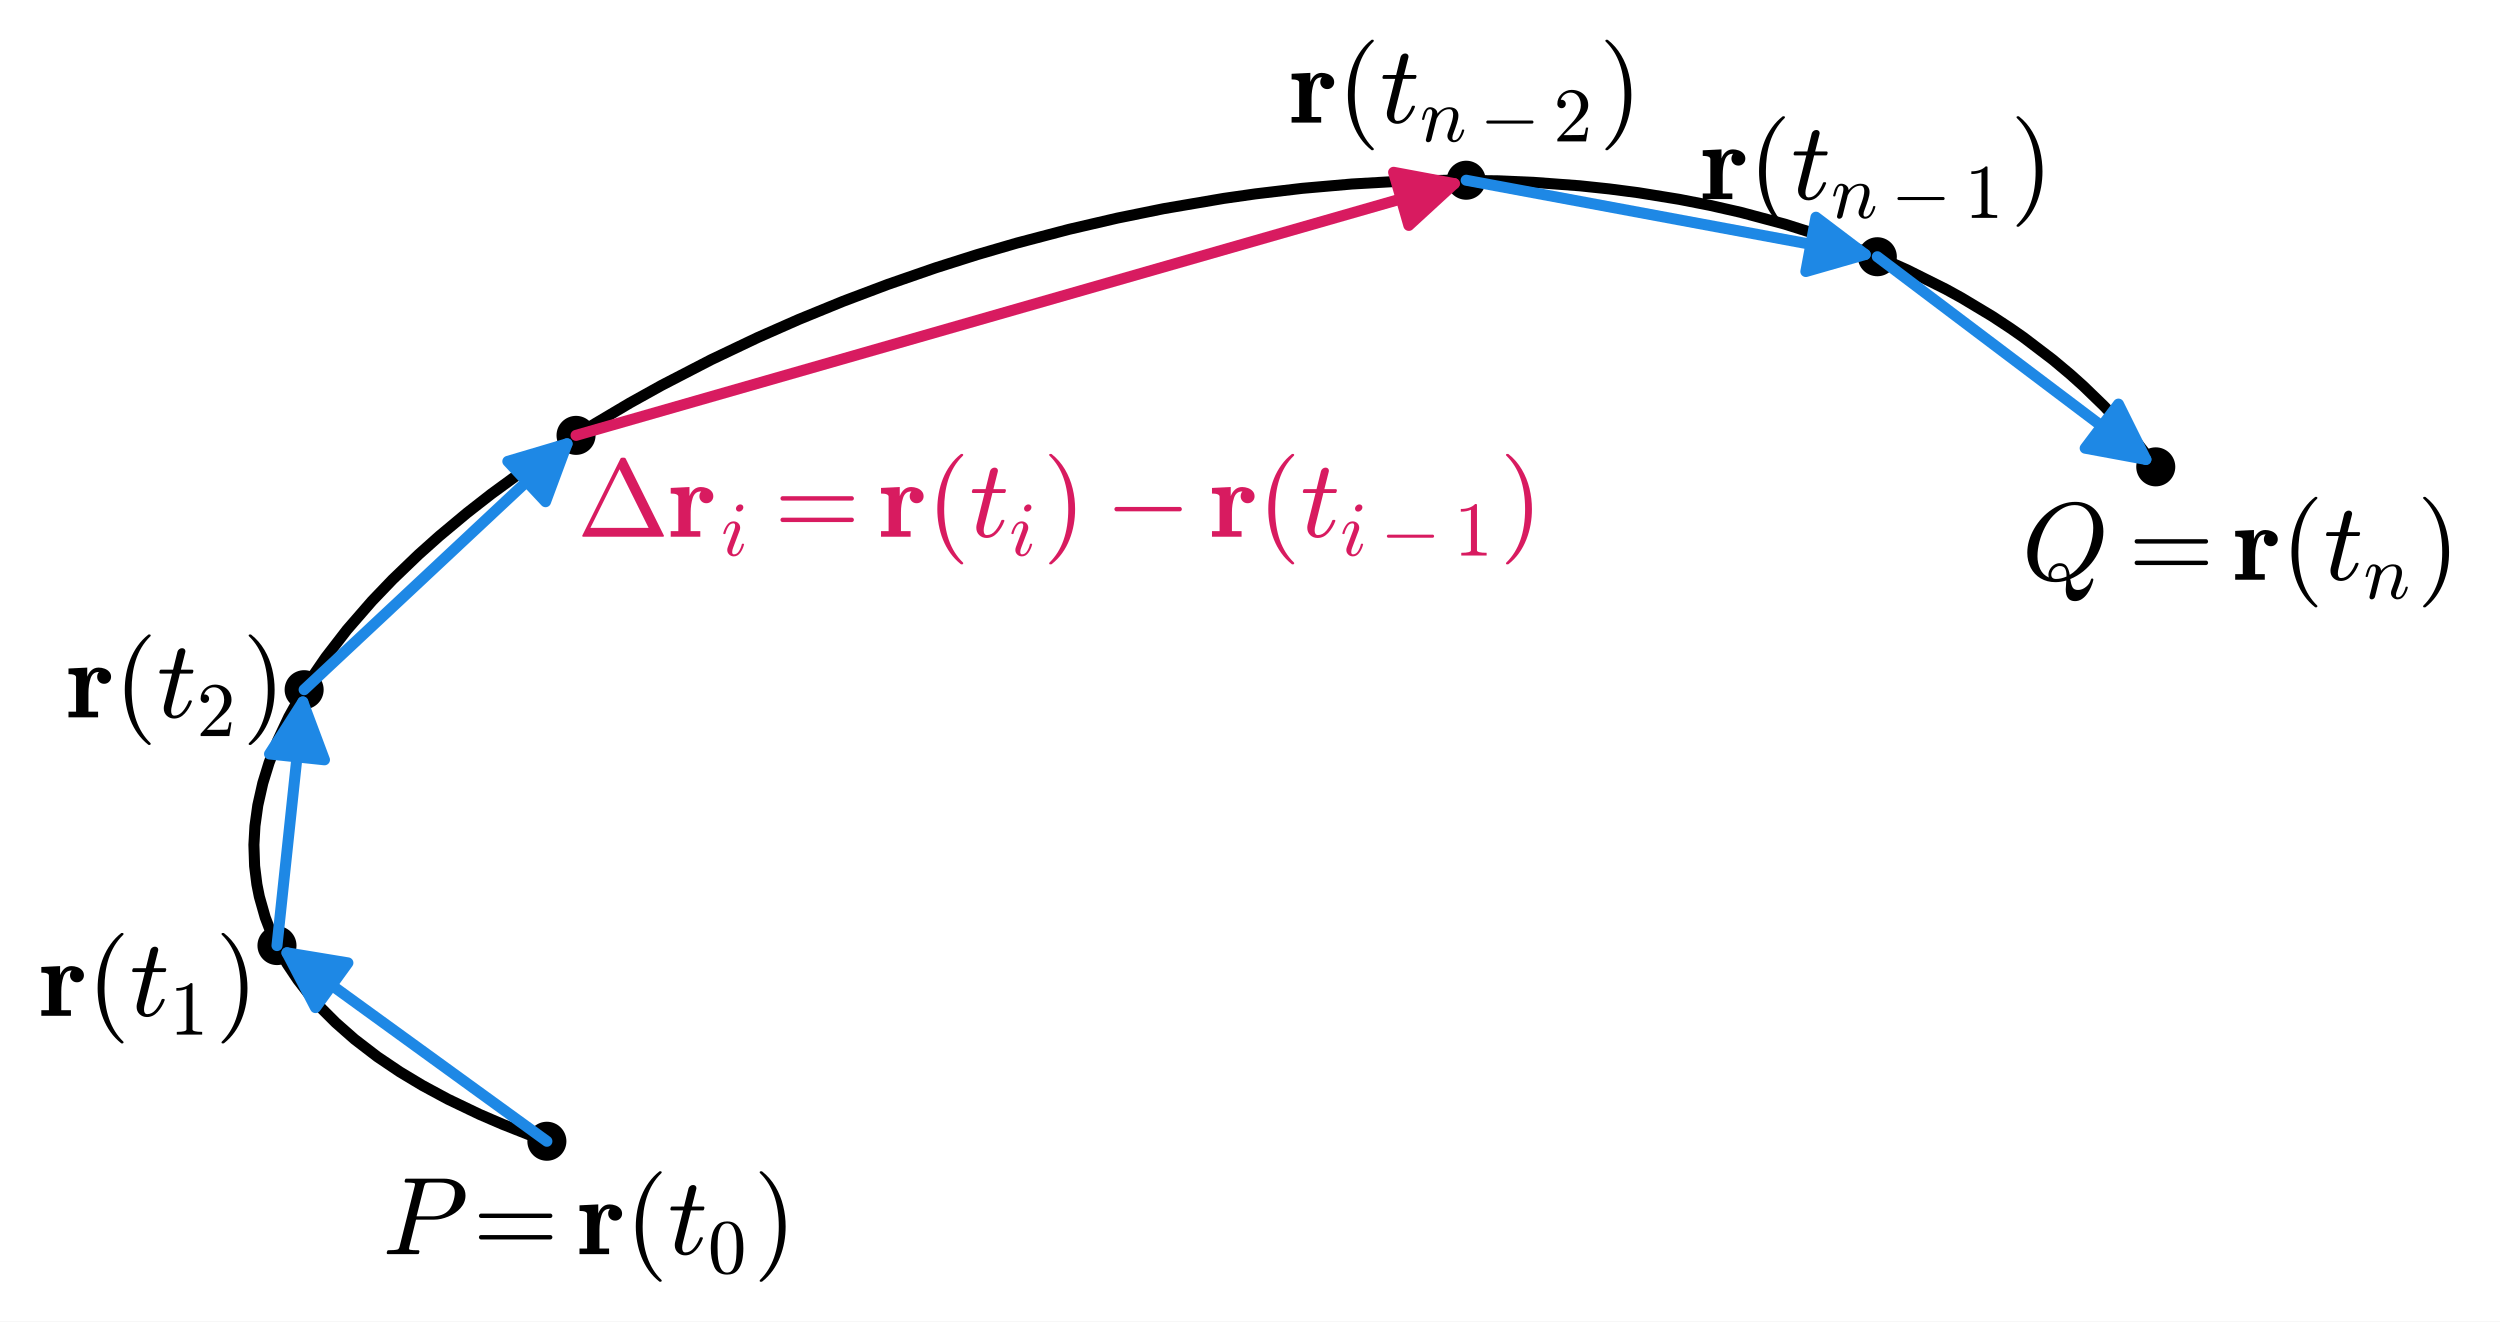
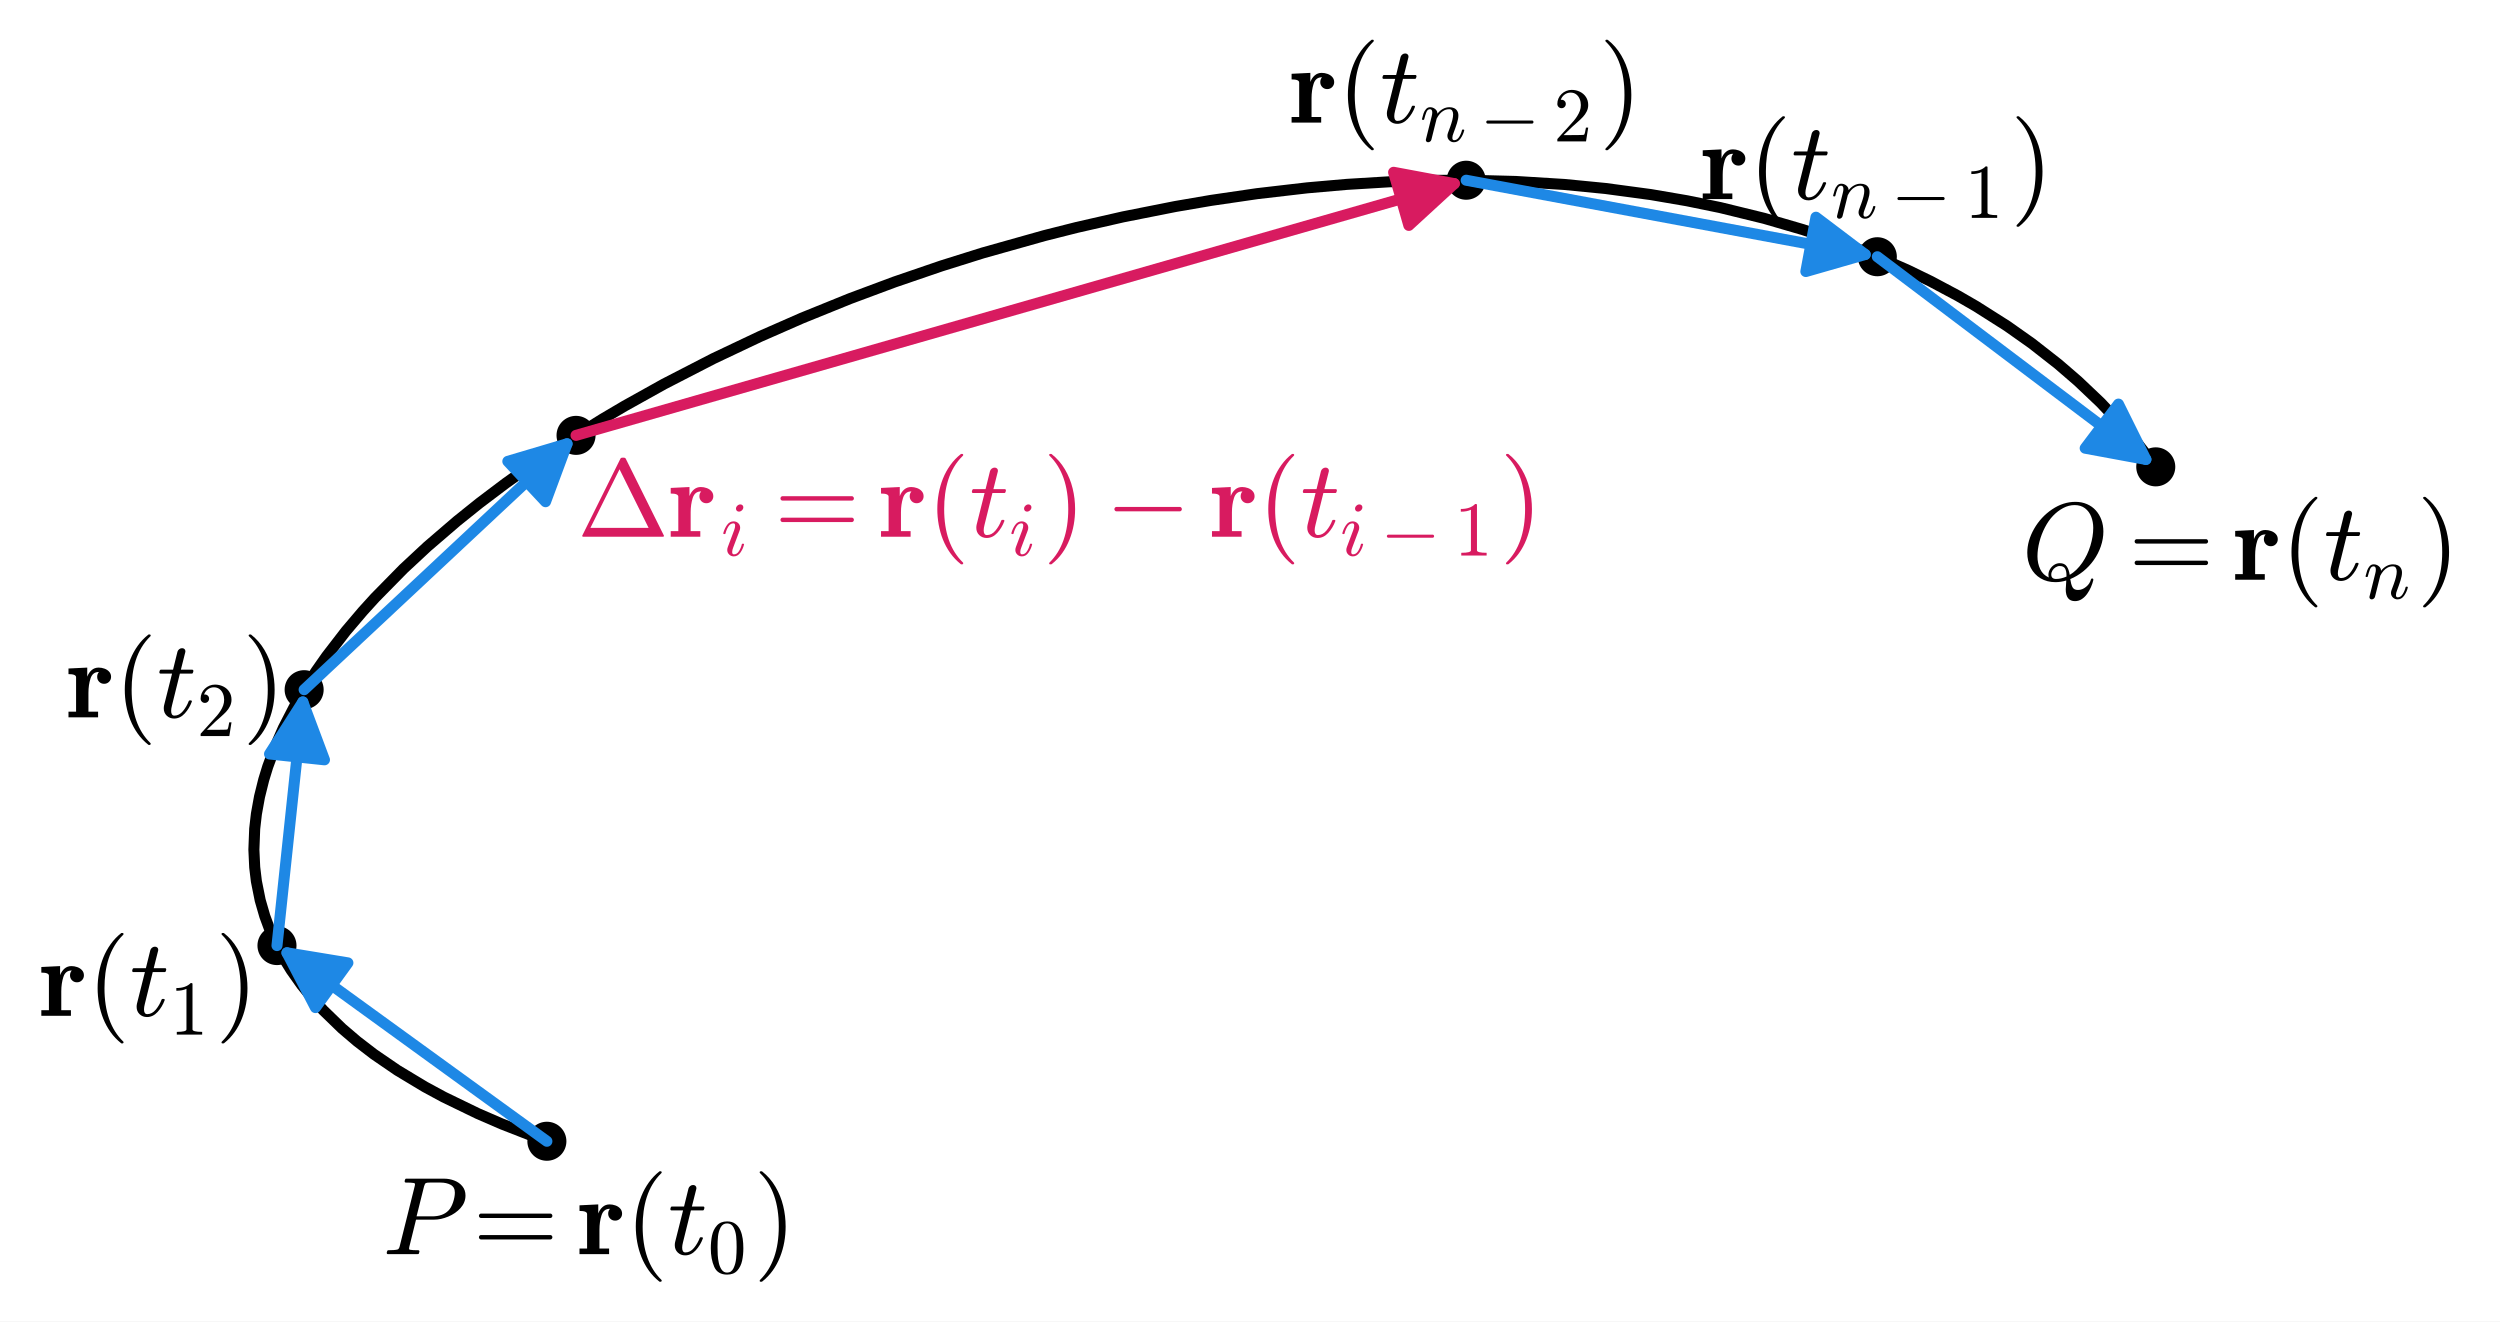
<svg xmlns="http://www.w3.org/2000/svg" xmlns:xlink="http://www.w3.org/1999/xlink" width="452.721pt" height="239.307pt" viewBox="0 0 452.721 239.307" version="1.1">
  <defs>
    <style type="text/css">*{stroke-linejoin: round; stroke-linecap: butt}</style>
  </defs>
  <g id="figure_1">
    <g id="patch_1">
      <path d="M 0 239.307  L 452.721 239.307  L 452.721 0  L 0 0  z " style="fill: #ffffff" />
    </g>
    <g id="axes_1">
      <g id="patch_2">
        <path d="M 19.424 226.205  L 413.397 226.205  L 413.397 13.102  L 19.424 13.102  z " style="fill: #ffffff" />
      </g>
      <g id="PathCollection_1">
-         <path d="M 99.035 210.204  C 99.972 210.204 100.872 209.832 101.535 209.169  C 102.198 208.506 102.57 207.606 102.57 206.669  C 102.57 205.731 102.198 204.832 101.535 204.169  C 100.872 203.506 99.972 203.133 99.035 203.133  C 98.097 203.133 97.198 203.506 96.535 204.169  C 95.872 204.832 95.499 205.731 95.499 206.669  C 95.499 207.606 95.872 208.506 96.535 209.169  C 97.198 209.832 98.097 210.204 99.035 210.204  z " clip-path="url(#p84cd3eee94)" />
+         <path d="M 99.035 210.204  C 99.972 210.204 100.872 209.832 101.535 209.169  C 102.198 208.506 102.57 207.606 102.57 206.669  C 102.57 205.731 102.198 204.832 101.535 204.169  C 100.872 203.506 99.972 203.133 99.035 203.133  C 98.097 203.133 97.198 203.506 96.535 204.169  C 95.872 204.832 95.499 205.731 95.499 206.669  C 95.499 207.606 95.872 208.506 96.535 209.169  C 97.198 209.832 98.097 210.204 99.035 210.204  z " clip-path="url(#pb4685d6246)" />
      </g>
      <g id="PathCollection_2">
-         <path d="M 50.158 174.767  C 51.095 174.767 51.995 174.395 52.658 173.732  C 53.321 173.069 53.693 172.169 53.693 171.232  C 53.693 170.294 53.321 169.395 52.658 168.732  C 51.995 168.069 51.095 167.696 50.158 167.696  C 49.22 167.696 48.321 168.069 47.658 168.732  C 46.995 169.395 46.622 170.294 46.622 171.232  C 46.622 172.169 46.995 173.069 47.658 173.732  C 48.321 174.395 49.22 174.767 50.158 174.767  z " clip-path="url(#p84cd3eee94)" />
+         <path d="M 50.158 174.767  C 51.095 174.767 51.995 174.395 52.658 173.732  C 53.321 173.069 53.693 172.169 53.693 171.232  C 53.693 170.294 53.321 169.395 52.658 168.732  C 51.995 168.069 51.095 167.696 50.158 167.696  C 49.22 167.696 48.321 168.069 47.658 168.732  C 46.995 169.395 46.622 170.294 46.622 171.232  C 46.622 172.169 46.995 173.069 47.658 173.732  C 48.321 174.395 49.22 174.767 50.158 174.767  z " clip-path="url(#pb4685d6246)" />
      </g>
      <g id="PathCollection_3">
-         <path d="M 55.075 128.431  C 56.013 128.431 56.912 128.059 57.575 127.396  C 58.238 126.733 58.611 125.833 58.611 124.896  C 58.611 123.958 58.238 123.059 57.575 122.396  C 56.912 121.733 56.013 121.36 55.075 121.36  C 54.138 121.36 53.238 121.733 52.575 122.396  C 51.912 123.059 51.54 123.958 51.54 124.896  C 51.54 125.833 51.912 126.733 52.575 127.396  C 53.238 128.059 54.138 128.431 55.075 128.431  z " clip-path="url(#p84cd3eee94)" />
+         <path d="M 55.075 128.431  C 56.013 128.431 56.912 128.059 57.575 127.396  C 58.238 126.733 58.611 125.833 58.611 124.896  C 58.611 123.958 58.238 123.059 57.575 122.396  C 56.912 121.733 56.013 121.36 55.075 121.36  C 54.138 121.36 53.238 121.733 52.575 122.396  C 51.912 123.059 51.54 123.958 51.54 124.896  C 51.54 125.833 51.912 126.733 52.575 127.396  C 53.238 128.059 54.138 128.431 55.075 128.431  z " clip-path="url(#pb4685d6246)" />
      </g>
      <g id="PathCollection_4">
-         <path d="M 104.315 82.376  C 105.253 82.376 106.152 82.004 106.815 81.341  C 107.478 80.678 107.851 79.778 107.851 78.841  C 107.851 77.903 107.478 77.004 106.815 76.341  C 106.152 75.678 105.253 75.305 104.315 75.305  C 103.378 75.305 102.478 75.678 101.815 76.341  C 101.152 77.004 100.78 77.903 100.78 78.841  C 100.78 79.778 101.152 80.678 101.815 81.341  C 102.478 82.004 103.378 82.376 104.315 82.376  z " clip-path="url(#p84cd3eee94)" />
+         <path d="M 104.315 82.376  C 105.253 82.376 106.152 82.004 106.815 81.341  C 107.478 80.678 107.851 79.778 107.851 78.841  C 107.851 77.903 107.478 77.004 106.815 76.341  C 106.152 75.678 105.253 75.305 104.315 75.305  C 103.378 75.305 102.478 75.678 101.815 76.341  C 101.152 77.004 100.78 77.903 100.78 78.841  C 100.78 79.778 101.152 80.678 101.815 81.341  C 102.478 82.004 103.378 82.376 104.315 82.376  z " clip-path="url(#pb4685d6246)" />
      </g>
      <g id="PathCollection_5">
-         <path d="M 265.507 36.174  C 266.445 36.174 267.344 35.802 268.007 35.139  C 268.67 34.476 269.043 33.576 269.043 32.639  C 269.043 31.701 268.67 30.802 268.007 30.139  C 267.344 29.476 266.445 29.103 265.507 29.103  C 264.57 29.103 263.67 29.476 263.007 30.139  C 262.344 30.802 261.972 31.701 261.972 32.639  C 261.972 33.576 262.344 34.476 263.007 35.139  C 263.67 35.802 264.57 36.174 265.507 36.174  z " clip-path="url(#p84cd3eee94)" />
+         <path d="M 265.507 36.174  C 266.445 36.174 267.344 35.802 268.007 35.139  C 268.67 34.476 269.043 33.576 269.043 32.639  C 269.043 31.701 268.67 30.802 268.007 30.139  C 267.344 29.476 266.445 29.103 265.507 29.103  C 264.57 29.103 263.67 29.476 263.007 30.139  C 262.344 30.802 261.972 31.701 261.972 32.639  C 261.972 33.576 262.344 34.476 263.007 35.139  C 263.67 35.802 264.57 36.174 265.507 36.174  z " clip-path="url(#pb4685d6246)" />
      </g>
      <g id="PathCollection_6">
-         <path d="M 339.963 50.028  C 340.9 50.028 341.8 49.655 342.463 48.992  C 343.126 48.329 343.498 47.43 343.498 46.492  C 343.498 45.555 343.126 44.655 342.463 43.992  C 341.8 43.329 340.9 42.957 339.963 42.957  C 339.025 42.957 338.126 43.329 337.463 43.992  C 336.8 44.655 336.427 45.555 336.427 46.492  C 336.427 47.43 336.8 48.329 337.463 48.992  C 338.126 49.655 339.025 50.028 339.963 50.028  z " clip-path="url(#p84cd3eee94)" />
+         <path d="M 339.963 50.028  C 340.9 50.028 341.8 49.655 342.463 48.992  C 343.126 48.329 343.498 47.43 343.498 46.492  C 343.498 45.555 343.126 44.655 342.463 43.992  C 341.8 43.329 340.9 42.957 339.963 42.957  C 339.025 42.957 338.126 43.329 337.463 43.992  C 336.8 44.655 336.427 45.555 336.427 46.492  C 336.427 47.43 336.8 48.329 337.463 48.992  C 338.126 49.655 339.025 50.028 339.963 50.028  z " clip-path="url(#pb4685d6246)" />
      </g>
      <g id="PathCollection_7">
-         <path d="M 390.382 88.078  C 391.32 88.078 392.219 87.705 392.882 87.042  C 393.545 86.379 393.918 85.48 393.918 84.542  C 393.918 83.605 393.545 82.705 392.882 82.042  C 392.219 81.379 391.32 81.007 390.382 81.007  C 389.445 81.007 388.545 81.379 387.882 82.042  C 387.219 82.705 386.847 83.605 386.847 84.542  C 386.847 85.48 387.219 86.379 387.882 87.042  C 388.545 87.705 389.445 88.078 390.382 88.078  z " clip-path="url(#p84cd3eee94)" />
+         <path d="M 390.382 88.078  C 391.32 88.078 392.219 87.705 392.882 87.042  C 393.545 86.379 393.918 85.48 393.918 84.542  C 393.918 83.605 393.545 82.705 392.882 82.042  C 392.219 81.379 391.32 81.007 390.382 81.007  C 389.445 81.007 388.545 81.379 387.882 82.042  C 387.219 82.705 386.847 83.605 386.847 84.542  C 386.847 85.48 387.219 86.379 387.882 87.042  C 388.545 87.705 389.445 88.078 390.382 88.078  z " clip-path="url(#pb4685d6246)" />
      </g>
      <g id="matplotlib.axis_1" />
      <g id="matplotlib.axis_2" />
      <g id="line2d_1">
-         <path d="M 390.382 84.542  L 387.096 80.306  L 383.759 76.442  L 380.966 73.489  L 377.257 69.897  L 374.903 67.787  L 371.727 65.125  L 366.413 61.082  L 364.084 59.455  L 360.77 57.273  L 355.188 53.922  L 352.352 52.361  L 345.297 48.841  L 340.857 46.869  L 334.764 44.435  L 330.207 42.804  L 323.191 40.583  L 315.238 38.455  L 309.607 37.177  L 304.075 36.095  L 296.699 34.9  L 291.394 34.208  L 286.027 33.642  L 277.652 33.018  L 271.37 32.746  L 262.266 32.638  L 252.508 32.879  L 244.818 33.321  L 235.824 34.107  L 227.321 35.113  L 221.608 35.929  L 210.734 37.788  L 202.35 39.494  L 193.6 41.527  L 184.143 44.016  L 176.939 46.118  L 169.455 48.494  L 160.832 51.482  L 152.705 54.55  L 144.67 57.837  L 137.246 61.11  L 128.797 65.13  L 119.799 69.786  L 114.075 72.968  L 107 77.165  L 100.866 81.065  L 94.933 85.101  L 88.96 89.462  L 84.569 92.888  L 79.542 97.081  L 75.773 100.446  L 71.097 104.939  L 67.363 108.837  L 62.847 114.031  L 58.989 119.031  L 56.381 122.825  L 54.66 125.583  L 52.294 129.84  L 50.263 134.153  L 48.734 138.098  L 47.589 141.816  L 46.685 145.835  L 46.168 149.576  L 45.979 152.978  L 46.106 156.827  L 46.518 160.144  L 46.96 162.365  L 48.031 166.144  L 49.169 169.105  L 50.243 171.401  L 52.01 174.558  L 53.933 177.435  L 55.813 179.873  L 58.303 182.7  L 60.803 185.198  L 64.211 188.199  L 68.308 191.343  L 72.388 194.094  L 76.505 196.57  L 81.083 199.039  L 86.839 201.797  L 91.034 203.606  L 95.715 205.454  L 99.035 206.669  L 99.035 206.669  " clip-path="url(#p84cd3eee94)" style="fill: none; stroke: #000000; stroke-width: 2; stroke-linecap: square" />
+         <path d="M 390.382 84.542  L 387.096 80.306  L 384.382 77.134  L 380.381 72.899  L 376.297 69.022  L 372.695 65.916  L 367.915 62.177  L 363.477 59.043  L 357.849 55.472  L 354.536 53.556  L 349.636 50.947  L 345.48 48.927  L 339.64 46.358  L 333.424 43.939  L 326.464 41.577  L 319.496 39.546  L 311.496 37.586  L 305.502 36.358  L 298.951 35.236  L 290.742 34.132  L 283.308 33.406  L 274.513 32.862  L 266.3 32.645  L 259.933 32.662  L 251.602 32.92  L 243.833 33.393  L 236.718 34.016  L 227.627 35.072  L 219.283 36.292  L 212.87 37.391  L 203.385 39.271  L 195.025 41.178  L 189.137 42.664  L 177.994 45.799  L 170.499 48.151  L 162.007 51.059  L 153.912 54.079  L 145.218 57.605  L 137.609 60.945  L 129.184 64.938  L 120.241 69.547  L 113.115 73.52  L 109.139 75.864  L 102.668 79.892  L 96.772 83.82  L 91.605 87.491  L 86.853 91.08  L 82.781 94.344  L 77.388 98.978  L 73.066 102.999  L 67.91 108.247  L 65.689 110.693  L 62.651 114.27  L 59.13 118.836  L 57.232 121.543  L 55.308 124.517  L 53.463 127.658  L 51.322 131.806  L 49.851 135.139  L 48.489 138.819  L 47.761 141.191  L 46.994 144.276  L 46.433 147.381  L 46.123 150.079  L 45.976 153.856  L 46.125 157.059  L 46.429 159.587  L 47.116 163.022  L 47.951 165.906  L 48.867 168.384  L 50.072 171.059  L 51.392 173.522  L 52.724 175.682  L 54.631 178.377  L 56.453 180.638  L 58.532 182.941  L 61.934 186.24  L 64.651 188.559  L 67.719 190.917  L 71.972 193.828  L 76.937 196.815  L 80.355 198.664  L 86.544 201.664  L 90.886 203.545  L 97.085 205.965  L 99.035 206.669  L 99.035 206.669  " clip-path="url(#pb4685d6246)" style="fill: none; stroke: #000000; stroke-width: 2; stroke-linecap: square" />
      </g>
      <g id="patch_3">
-         <path d="M 99.035 206.669  Q 74.596 188.95 51.968 172.544  " clip-path="url(#p84cd3eee94)" style="fill: none; stroke: #1e88e5; stroke-width: 2; stroke-linecap: round" />
-         <path d="M 57.129 182.462  L 51.968 172.544  L 62.999 174.366  L 57.129 182.462  z " clip-path="url(#p84cd3eee94)" style="fill: #1e88e5; stroke: #1e88e5; stroke-width: 2; stroke-linecap: round" />
+         <path d="M 99.035 206.669  Q 74.596 188.95 51.968 172.544  " clip-path="url(#pb4685d6246)" style="fill: none; stroke: #1e88e5; stroke-width: 2; stroke-linecap: round" />
+         <path d="M 57.129 182.462  L 51.968 172.544  L 62.999 174.366  L 57.129 182.462  z " clip-path="url(#pb4685d6246)" style="fill: #1e88e5; stroke: #1e88e5; stroke-width: 2; stroke-linecap: round" />
      </g>
      <g id="patch_4">
-         <path d="M 50.158 171.232  Q 52.617 148.064 54.839 127.119  " clip-path="url(#p84cd3eee94)" style="fill: none; stroke: #1e88e5; stroke-width: 2; stroke-linecap: round" />
-         <path d="M 48.812 136.536  L 54.839 127.119  L 58.756 137.591  L 48.812 136.536  z " clip-path="url(#p84cd3eee94)" style="fill: #1e88e5; stroke: #1e88e5; stroke-width: 2; stroke-linecap: round" />
+         <path d="M 50.158 171.232  Q 52.617 148.064 54.839 127.119  " clip-path="url(#pb4685d6246)" style="fill: none; stroke: #1e88e5; stroke-width: 2; stroke-linecap: round" />
+         <path d="M 48.812 136.536  L 54.839 127.119  L 58.756 137.591  L 48.812 136.536  z " clip-path="url(#pb4685d6246)" style="fill: #1e88e5; stroke: #1e88e5; stroke-width: 2; stroke-linecap: round" />
      </g>
      <g id="patch_5">
-         <path d="M 55.075 124.896  Q 79.695 101.868 102.682 80.368  " clip-path="url(#p84cd3eee94)" style="fill: none; stroke: #1e88e5; stroke-width: 2; stroke-linecap: round" />
-         <path d="M 91.963 83.547  L 102.682 80.368  L 98.794 90.851  L 91.963 83.547  z " clip-path="url(#p84cd3eee94)" style="fill: #1e88e5; stroke: #1e88e5; stroke-width: 2; stroke-linecap: round" />
+         <path d="M 55.075 124.896  Q 79.695 101.868 102.682 80.368  " clip-path="url(#pb4685d6246)" style="fill: none; stroke: #1e88e5; stroke-width: 2; stroke-linecap: round" />
+         <path d="M 91.963 83.547  L 102.682 80.368  L 98.794 90.851  L 91.963 83.547  z " clip-path="url(#pb4685d6246)" style="fill: #1e88e5; stroke: #1e88e5; stroke-width: 2; stroke-linecap: round" />
      </g>
      <g id="patch_6">
-         <path d="M 104.315 78.841  Q 184.911 55.74 263.358 33.255  " clip-path="url(#p84cd3eee94)" style="fill: none; stroke: #d81b60; stroke-width: 2; stroke-linecap: round" />
-         <path d="M 252.367 31.203  L 263.358 33.255  L 255.123 40.816  L 252.367 31.203  z " clip-path="url(#p84cd3eee94)" style="fill: #d81b60; stroke: #d81b60; stroke-width: 2; stroke-linecap: round" />
+         <path d="M 104.315 78.841  Q 184.911 55.74 263.358 33.255  " clip-path="url(#pb4685d6246)" style="fill: none; stroke: #d81b60; stroke-width: 2; stroke-linecap: round" />
+         <path d="M 252.367 31.203  L 263.358 33.255  L 255.123 40.816  L 252.367 31.203  z " clip-path="url(#pb4685d6246)" style="fill: #d81b60; stroke: #d81b60; stroke-width: 2; stroke-linecap: round" />
      </g>
      <g id="patch_7">
-         <path d="M 265.507 32.639  Q 302.735 39.565 337.764 46.083  " clip-path="url(#p84cd3eee94)" style="fill: none; stroke: #1e88e5; stroke-width: 2; stroke-linecap: round" />
-         <path d="M 328.848 39.338  L 337.764 46.083  L 327.019 49.17  L 328.848 39.338  z " clip-path="url(#p84cd3eee94)" style="fill: #1e88e5; stroke: #1e88e5; stroke-width: 2; stroke-linecap: round" />
+         <path d="M 265.507 32.639  Q 302.735 39.565 337.764 46.083  " clip-path="url(#pb4685d6246)" style="fill: none; stroke: #1e88e5; stroke-width: 2; stroke-linecap: round" />
+         <path d="M 328.848 39.338  L 337.764 46.083  L 327.019 49.17  L 328.848 39.338  z " clip-path="url(#pb4685d6246)" style="fill: #1e88e5; stroke: #1e88e5; stroke-width: 2; stroke-linecap: round" />
      </g>
      <g id="patch_8">
-         <path d="M 339.963 46.492  Q 365.173 65.517 388.598 83.195  " clip-path="url(#p84cd3eee94)" style="fill: none; stroke: #1e88e5; stroke-width: 2; stroke-linecap: round" />
-         <path d="M 383.627 73.18  L 388.598 83.195  L 377.604 81.163  L 383.627 73.18  z " clip-path="url(#p84cd3eee94)" style="fill: #1e88e5; stroke: #1e88e5; stroke-width: 2; stroke-linecap: round" />
+         <path d="M 339.963 46.492  Q 365.173 65.517 388.598 83.195  " clip-path="url(#pb4685d6246)" style="fill: none; stroke: #1e88e5; stroke-width: 2; stroke-linecap: round" />
+         <path d="M 383.627 73.18  L 388.598 83.195  L 377.604 81.163  L 383.627 73.18  z " clip-path="url(#pb4685d6246)" style="fill: #1e88e5; stroke: #1e88e5; stroke-width: 2; stroke-linecap: round" />
      </g>
      <g id="text_1">
        <g transform="translate(69.25378 227.1071) scale(0.2 -0.2)">
          <defs>
            <path id="Cmmi10-50" d="M 313 0  Q 250 0 250 84  Q 253 100 262 139  Q 272 178 289 201  Q 306 225 331 225  Q 722 225 878 269  Q 959 297 997 441  L 1875 3956  Q 1888 4019 1888 4044  Q 1888 4113 1813 4122  Q 1691 4147 1350 4147  Q 1288 4147 1288 4231  Q 1291 4247 1300 4286  Q 1309 4325 1326 4348  Q 1344 4372 1369 4372  L 3578 4372  Q 3881 4372 4165 4264  Q 4450 4156 4631 3934  Q 4813 3713 4813 3397  Q 4813 2991 4527 2672  Q 4241 2353 3814 2175  Q 3388 1997 2988 1997  L 1947 1997  L 1556 416  Q 1544 353 1544 325  Q 1544 300 1551 283  Q 1559 266 1573 261  Q 1588 256 1619 250  Q 1741 225 2081 225  Q 2144 225 2144 141  Q 2122 50 2109 25  Q 2097 0 2034 0  L 313 0  z M 1978 2188  L 2875 2188  Q 3497 2188 3822 2522  Q 3988 2688 4092 3000  Q 4197 3313 4197 3566  Q 4197 3881 3956 4014  Q 3716 4147 3359 4147  L 2747 4147  Q 2572 4147 2515 4117  Q 2459 4088 2413 3928  L 1978 2188  z " transform="scale(0.015625)" />
            <path id="Cmr10-3d" d="M 481 850  Q 428 850 393 890  Q 359 931 359 978  Q 359 1031 393 1068  Q 428 1106 481 1106  L 4500 1106  Q 4547 1106 4581 1068  Q 4616 1031 4616 978  Q 4616 931 4581 890  Q 4547 850 4500 850  L 481 850  z M 481 2094  Q 428 2094 393 2131  Q 359 2169 359 2222  Q 359 2269 393 2309  Q 428 2350 481 2350  L 4500 2350  Q 4547 2350 4581 2309  Q 4616 2269 4616 2222  Q 4616 2169 4581 2131  Q 4547 2094 4500 2094  L 481 2094  z " transform="scale(0.015625)" />
            <path id="Cmb10-72" d="M 91 0  L 91 325  L 531 325  L 531 2322  Q 531 2503 91 2503  L 91 2828  L 1178 2881  L 1178 2356  Q 1269 2594 1436 2737  Q 1603 2881 1838 2881  Q 2006 2881 2173 2822  Q 2341 2763 2450 2641  Q 2559 2519 2559 2344  Q 2559 2178 2443 2059  Q 2328 1941 2156 1941  Q 1984 1941 1868 2059  Q 1753 2178 1753 2344  Q 1753 2513 1856 2625  L 1838 2625  Q 1488 2625 1367 2248  Q 1247 1872 1247 1416  L 1247 325  L 1806 325  L 1806 0  L 91 0  z " transform="scale(0.015625)" />
            <path id="Cmr10-28" d="M 1984 -1588  Q 1628 -1306 1370 -942  Q 1113 -578 948 -165  Q 784 247 703 697  Q 622 1147 622 1600  Q 622 2059 703 2509  Q 784 2959 951 3375  Q 1119 3791 1378 4153  Q 1638 4516 1984 4788  Q 1984 4800 2016 4800  L 2075 4800  Q 2094 4800 2109 4783  Q 2125 4766 2125 4744  Q 2125 4716 2113 4703  Q 1800 4397 1592 4047  Q 1384 3697 1257 3301  Q 1131 2906 1075 2482  Q 1019 2059 1019 1600  Q 1019 -434 2106 -1491  Q 2125 -1509 2125 -1544  Q 2125 -1559 2108 -1579  Q 2091 -1600 2075 -1600  L 2016 -1600  Q 1984 -1600 1984 -1588  z " transform="scale(0.015625)" />
            <path id="Cmmi10-74" d="M 397 519  Q 397 613 416 697  L 878 2534  L 206 2534  Q 141 2534 141 2619  Q 166 2759 225 2759  L 934 2759  L 1191 3803  Q 1216 3888 1291 3947  Q 1366 4006 1459 4006  Q 1541 4006 1595 3957  Q 1650 3909 1650 3828  Q 1650 3809 1648 3798  Q 1647 3788 1644 3775  L 1388 2759  L 2047 2759  Q 2113 2759 2113 2675  Q 2109 2659 2100 2621  Q 2091 2584 2075 2559  Q 2059 2534 2028 2534  L 1331 2534  L 872 684  Q 825 503 825 372  Q 825 97 1013 97  Q 1294 97 1511 361  Q 1728 625 1844 941  Q 1869 978 1894 978  L 1972 978  Q 1997 978 2012 961  Q 2028 944 2028 922  Q 2028 909 2022 903  Q 1881 516 1612 222  Q 1344 -72 997 -72  Q 744 -72 570 93  Q 397 259 397 519  z " transform="scale(0.015625)" />
            <path id="Cmr10-30" d="M 1600 -141  Q 816 -141 533 504  Q 250 1150 250 2041  Q 250 2597 351 3087  Q 453 3578 754 3920  Q 1056 4263 1600 4263  Q 2022 4263 2290 4056  Q 2559 3850 2700 3523  Q 2841 3197 2892 2823  Q 2944 2450 2944 2041  Q 2944 1491 2842 1011  Q 2741 531 2444 195  Q 2147 -141 1600 -141  z M 1600 25  Q 1956 25 2131 390  Q 2306 756 2347 1200  Q 2388 1644 2388 2144  Q 2388 2625 2347 3031  Q 2306 3438 2132 3767  Q 1959 4097 1600 4097  Q 1238 4097 1063 3765  Q 888 3434 847 3029  Q 806 2625 806 2144  Q 806 1788 823 1472  Q 841 1156 916 820  Q 991 484 1158 254  Q 1325 25 1600 25  z " transform="scale(0.015625)" />
            <path id="Cmr10-29" d="M 416 -1600  Q 359 -1600 359 -1544  Q 359 -1516 372 -1503  Q 1466 -434 1466 1600  Q 1466 3634 384 4691  Q 359 4706 359 4744  Q 359 4766 376 4783  Q 394 4800 416 4800  L 475 4800  Q 494 4800 506 4788  Q 966 4425 1272 3906  Q 1578 3388 1720 2800  Q 1863 2213 1863 1600  Q 1863 1147 1786 708  Q 1709 269 1542 -157  Q 1375 -584 1119 -945  Q 863 -1306 506 -1588  Q 494 -1600 475 -1600  L 416 -1600  z " transform="scale(0.015625)" />
          </defs>
          <use xlink:href="#Cmmi10-50" />
          <use xlink:href="#Cmr10-3d" transform="translate(81.76758 0)" />
          <use xlink:href="#Cmb10-72" transform="translate(177.0117 0)" />
          <use xlink:href="#Cmr10-28" transform="translate(219.6875 0)" />
          <use xlink:href="#Cmmi10-74" transform="translate(258.5059 0)" />
          <use xlink:href="#Cmr10-30" transform="translate(294.5898 -17.00625) scale(0.7)" />
          <use xlink:href="#Cmr10-29" transform="translate(335.9672 0)" />
        </g>
      </g>
      <g id="text_2">
        <g transform="translate(7.2 183.9508) scale(0.2 -0.2)">
          <defs>
            <path id="Cmr10-31" d="M 594 0  L 594 225  Q 1394 225 1394 428  L 1394 3788  Q 1063 3628 556 3628  L 556 3853  Q 1341 3853 1741 4263  L 1831 4263  Q 1853 4263 1873 4245  Q 1894 4228 1894 4206  L 1894 428  Q 1894 225 2694 225  L 2694 0  L 594 0  z " transform="scale(0.015625)" />
          </defs>
          <use xlink:href="#Cmb10-72" />
          <use xlink:href="#Cmr10-28" transform="translate(42.67578 0)" />
          <use xlink:href="#Cmmi10-74" transform="translate(81.49414 0)" />
          <use xlink:href="#Cmr10-31" transform="translate(117.5781 -17.00625) scale(0.7)" />
          <use xlink:href="#Cmr10-29" transform="translate(158.9555 0)" />
        </g>
      </g>
      <g id="text_3">
        <g transform="translate(12.11762 129.8957) scale(0.2 -0.2)">
          <defs>
            <path id="Cmr10-32" d="M 319 0  L 319 172  Q 319 188 331 206  L 1325 1306  Q 1550 1550 1690 1715  Q 1831 1881 1968 2097  Q 2106 2313 2186 2536  Q 2266 2759 2266 3009  Q 2266 3272 2169 3511  Q 2072 3750 1880 3894  Q 1688 4038 1416 4038  Q 1138 4038 916 3870  Q 694 3703 603 3438  Q 628 3444 672 3444  Q 816 3444 917 3347  Q 1019 3250 1019 3097  Q 1019 2950 917 2848  Q 816 2747 672 2747  Q 522 2747 420 2851  Q 319 2956 319 3097  Q 319 3338 409 3548  Q 500 3759 670 3923  Q 841 4088 1055 4175  Q 1269 4263 1509 4263  Q 1875 4263 2190 4108  Q 2506 3953 2690 3670  Q 2875 3388 2875 3009  Q 2875 2731 2753 2481  Q 2631 2231 2440 2026  Q 2250 1822 1953 1562  Q 1656 1303 1563 1216  L 838 519  L 1453 519  Q 1906 519 2211 526  Q 2516 534 2534 550  Q 2609 631 2688 1141  L 2875 1141  L 2694 0  L 319 0  z " transform="scale(0.015625)" />
          </defs>
          <use xlink:href="#Cmb10-72" />
          <use xlink:href="#Cmr10-28" transform="translate(42.67578 0)" />
          <use xlink:href="#Cmmi10-74" transform="translate(81.49414 0)" />
          <use xlink:href="#Cmr10-32" transform="translate(117.5781 -17.00625) scale(0.7)" />
          <use xlink:href="#Cmr10-29" transform="translate(158.9555 0)" />
        </g>
      </g>
      <g id="text_4">
        <g transform="translate(233.6074 22.2) scale(0.2 -0.2)">
          <defs>
            <path id="Cmmi10-6e" d="M 494 109  Q 494 147 500 166  L 978 2075  Q 1025 2253 1025 2388  Q 1025 2663 838 2663  Q 638 2663 541 2423  Q 444 2184 353 1819  Q 353 1800 334 1789  Q 316 1778 300 1778  L 225 1778  Q 203 1778 187 1801  Q 172 1825 172 1844  Q 241 2122 305 2315  Q 369 2509 505 2668  Q 641 2828 844 2828  Q 1084 2828 1268 2676  Q 1453 2525 1453 2291  Q 1644 2541 1900 2684  Q 2156 2828 2444 2828  Q 2672 2828 2837 2750  Q 3003 2672 3095 2514  Q 3188 2356 3188 2138  Q 3188 1875 3070 1503  Q 2953 1131 2778 672  Q 2688 463 2688 288  Q 2688 97 2834 97  Q 3084 97 3251 365  Q 3419 634 3488 941  Q 3500 978 3541 978  L 3616 978  Q 3641 978 3658 962  Q 3675 947 3675 922  Q 3675 916 3669 903  Q 3581 541 3364 234  Q 3147 -72 2822 -72  Q 2597 -72 2437 83  Q 2278 238 2278 459  Q 2278 578 2328 709  Q 2409 919 2514 1209  Q 2619 1500 2686 1765  Q 2753 2031 2753 2234  Q 2753 2413 2679 2538  Q 2606 2663 2431 2663  Q 2197 2663 2000 2559  Q 1803 2456 1656 2286  Q 1509 2116 1388 1881  L 953 141  Q 931 53 854 -9  Q 778 -72 684 -72  Q 606 -72 550 -22  Q 494 28 494 109  z " transform="scale(0.015625)" />
            <path id="Cmsy10-a1" d="M 653 1472  Q 600 1472 565 1512  Q 531 1553 531 1600  Q 531 1647 565 1687  Q 600 1728 653 1728  L 4325 1728  Q 4375 1728 4408 1687  Q 4441 1647 4441 1600  Q 4441 1553 4408 1512  Q 4375 1472 4325 1472  L 653 1472  z " transform="scale(0.015625)" />
          </defs>
          <use xlink:href="#Cmb10-72" />
          <use xlink:href="#Cmr10-28" transform="translate(42.67578 0)" />
          <use xlink:href="#Cmmi10-74" transform="translate(81.49414 0)" />
          <use xlink:href="#Cmmi10-6e" transform="translate(117.5781 -17.00625) scale(0.7)" />
          <use xlink:href="#Cmsy10-a1" transform="translate(171.876 -17.00625) scale(0.7)" />
          <use xlink:href="#Cmr10-32" transform="translate(238.5469 -17.00625) scale(0.7)" />
          <use xlink:href="#Cmr10-29" transform="translate(279.9242 0)" />
        </g>
      </g>
      <g id="text_5">
        <g transform="translate(308.0628 36.05389) scale(0.2 -0.2)">
          <use xlink:href="#Cmb10-72" />
          <use xlink:href="#Cmr10-28" transform="translate(42.67578 0)" />
          <use xlink:href="#Cmmi10-74" transform="translate(81.49414 0)" />
          <use xlink:href="#Cmmi10-6e" transform="translate(117.5781 -17.00625) scale(0.7)" />
          <use xlink:href="#Cmsy10-a1" transform="translate(171.876 -17.00625) scale(0.7)" />
          <use xlink:href="#Cmr10-31" transform="translate(238.5469 -17.00625) scale(0.7)" />
          <use xlink:href="#Cmr10-29" transform="translate(279.9242 0)" />
        </g>
      </g>
      <g id="text_6">
        <g transform="translate(366.1209 104.9808) scale(0.2 -0.2)">
          <defs>
            <path id="Cmmi10-51" d="M 1947 -141  Q 1466 -141 1094 79  Q 722 300 520 692  Q 319 1084 319 1563  Q 319 2259 714 2950  Q 1109 3641 1756 4077  Q 2403 4513 3109 4513  Q 3475 4513 3778 4381  Q 4081 4250 4290 4017  Q 4500 3784 4614 3471  Q 4728 3159 4728 2791  Q 4728 2366 4581 1936  Q 4434 1506 4171 1136  Q 3909 766 3559 484  Q 3209 203 2809 38  Q 2850 -256 2934 -425  Q 3019 -594 3256 -594  Q 3506 -594 3726 -412  Q 3947 -231 4006 13  Q 4019 72 4078 72  Q 4147 72 4147 -13  Q 4100 -219 4008 -430  Q 3916 -641 3786 -823  Q 3656 -1006 3478 -1123  Q 3300 -1241 3084 -1241  Q 2547 -1241 2547 -550  Q 2547 -509 2562 -332  Q 2578 -156 2578 -44  Q 2269 -141 1947 -141  z M 1709 300  Q 1709 44 1991 44  Q 2275 44 2591 184  L 2591 244  Q 2591 503 2509 648  Q 2428 794 2194 794  Q 2078 794 1964 723  Q 1850 653 1779 539  Q 1709 425 1709 300  z M 1544 288  Q 1544 456 1637 612  Q 1731 769 1881 864  Q 2031 959 2203 959  Q 2481 959 2607 771  Q 2734 584 2778 281  Q 3188 525 3500 978  Q 3813 1431 3977 1973  Q 4141 2516 4141 3003  Q 4141 3356 4023 3656  Q 3906 3956 3664 4140  Q 3422 4325 3066 4325  Q 2722 4325 2403 4156  Q 2084 3988 1813 3706  Q 1550 3434 1342 3032  Q 1134 2631 1021 2193  Q 909 1756 909 1356  Q 909 947 1068 612  Q 1228 278 1569 128  Q 1544 194 1544 288  z " transform="scale(0.015625)" />
          </defs>
          <use xlink:href="#Cmmi10-51" />
          <use xlink:href="#Cmr10-3d" transform="translate(96.5625 0)" />
          <use xlink:href="#Cmb10-72" transform="translate(191.8066 0)" />
          <use xlink:href="#Cmr10-28" transform="translate(234.4824 0)" />
          <use xlink:href="#Cmmi10-74" transform="translate(273.3008 0)" />
          <use xlink:href="#Cmmi10-6e" transform="translate(309.3848 -17.00625) scale(0.7)" />
          <use xlink:href="#Cmr10-29" transform="translate(357.7689 0)" />
        </g>
      </g>
      <g id="text_7">
        <g style="fill: #d81b60" transform="translate(104.5135 97.19689) scale(0.2 -0.2)">
          <defs>
            <path id="Cmr10-a2" d="M 347 0  Q 294 0 294 50  Q 297 56 298 59  Q 300 63 300 72  L 2503 4513  Q 2531 4581 2619 4581  L 2706 4581  Q 2794 4581 2822 4513  L 5025 72  Q 5028 66 5029 61  Q 5031 56 5031 50  Q 5031 0 4978 0  L 347 0  z M 769 513  L 4141 513  L 2456 3909  L 769 513  z " transform="scale(0.015625)" />
            <path id="Cmmi10-69" d="M 500 459  Q 500 578 550 709  L 1069 2088  Q 1153 2322 1153 2472  Q 1153 2663 1013 2663  Q 759 2663 595 2402  Q 431 2141 353 1819  Q 341 1778 300 1778  L 225 1778  Q 172 1778 172 1838  L 172 1856  Q 275 2238 487 2533  Q 700 2828 1025 2828  Q 1253 2828 1411 2678  Q 1569 2528 1569 2297  Q 1569 2178 1516 2047  L 997 672  Q 909 459 909 288  Q 909 97 1056 97  Q 1306 97 1473 364  Q 1641 631 1709 941  Q 1722 978 1759 978  L 1838 978  Q 1863 978 1878 961  Q 1894 944 1894 922  Q 1894 916 1888 903  Q 1800 541 1583 234  Q 1366 -72 1044 -72  Q 819 -72 659 83  Q 500 238 500 459  z M 1222 3878  Q 1222 4013 1334 4122  Q 1447 4231 1581 4231  Q 1691 4231 1761 4164  Q 1831 4097 1831 3994  Q 1831 3850 1717 3742  Q 1603 3634 1466 3634  Q 1363 3634 1292 3704  Q 1222 3775 1222 3878  z " transform="scale(0.015625)" />
          </defs>
          <use xlink:href="#Cmr10-a2" />
          <use xlink:href="#Cmb10-72" transform="translate(83.30078 0)" />
          <use xlink:href="#Cmmi10-69" transform="translate(130.4407 -17.00625) scale(0.7)" />
          <use xlink:href="#Cmr10-3d" transform="translate(178.4733 0)" />
          <use xlink:href="#Cmb10-72" transform="translate(273.7175 0)" />
          <use xlink:href="#Cmr10-28" transform="translate(316.3932 0)" />
          <use xlink:href="#Cmmi10-74" transform="translate(355.2116 0)" />
          <use xlink:href="#Cmmi10-69" transform="translate(391.2956 -17.00625) scale(0.7)" />
          <use xlink:href="#Cmr10-29" transform="translate(421.7696 0)" />
          <use xlink:href="#Cmsy10-a1" transform="translate(478.1466 0)" />
          <use xlink:href="#Cmb10-72" transform="translate(573.3907 0)" />
          <use xlink:href="#Cmr10-28" transform="translate(616.0665 0)" />
          <use xlink:href="#Cmmi10-74" transform="translate(654.8848 0)" />
          <use xlink:href="#Cmmi10-69" transform="translate(690.9688 -17.00625) scale(0.7)" />
          <use xlink:href="#Cmsy10-a1" transform="translate(727.3565 -17.00625) scale(0.7)" />
          <use xlink:href="#Cmr10-31" transform="translate(794.0274 -17.00625) scale(0.7)" />
          <use xlink:href="#Cmr10-29" transform="translate(835.4048 0)" />
        </g>
      </g>
    </g>
  </g>
  <defs>
-     <clipPath id="p84cd3eee94">
+     <clipPath id="pb4685d6246">
      <rect x="19.424" y="13.102" width="393.974" height="213.103" />
    </clipPath>
  </defs>
</svg>
